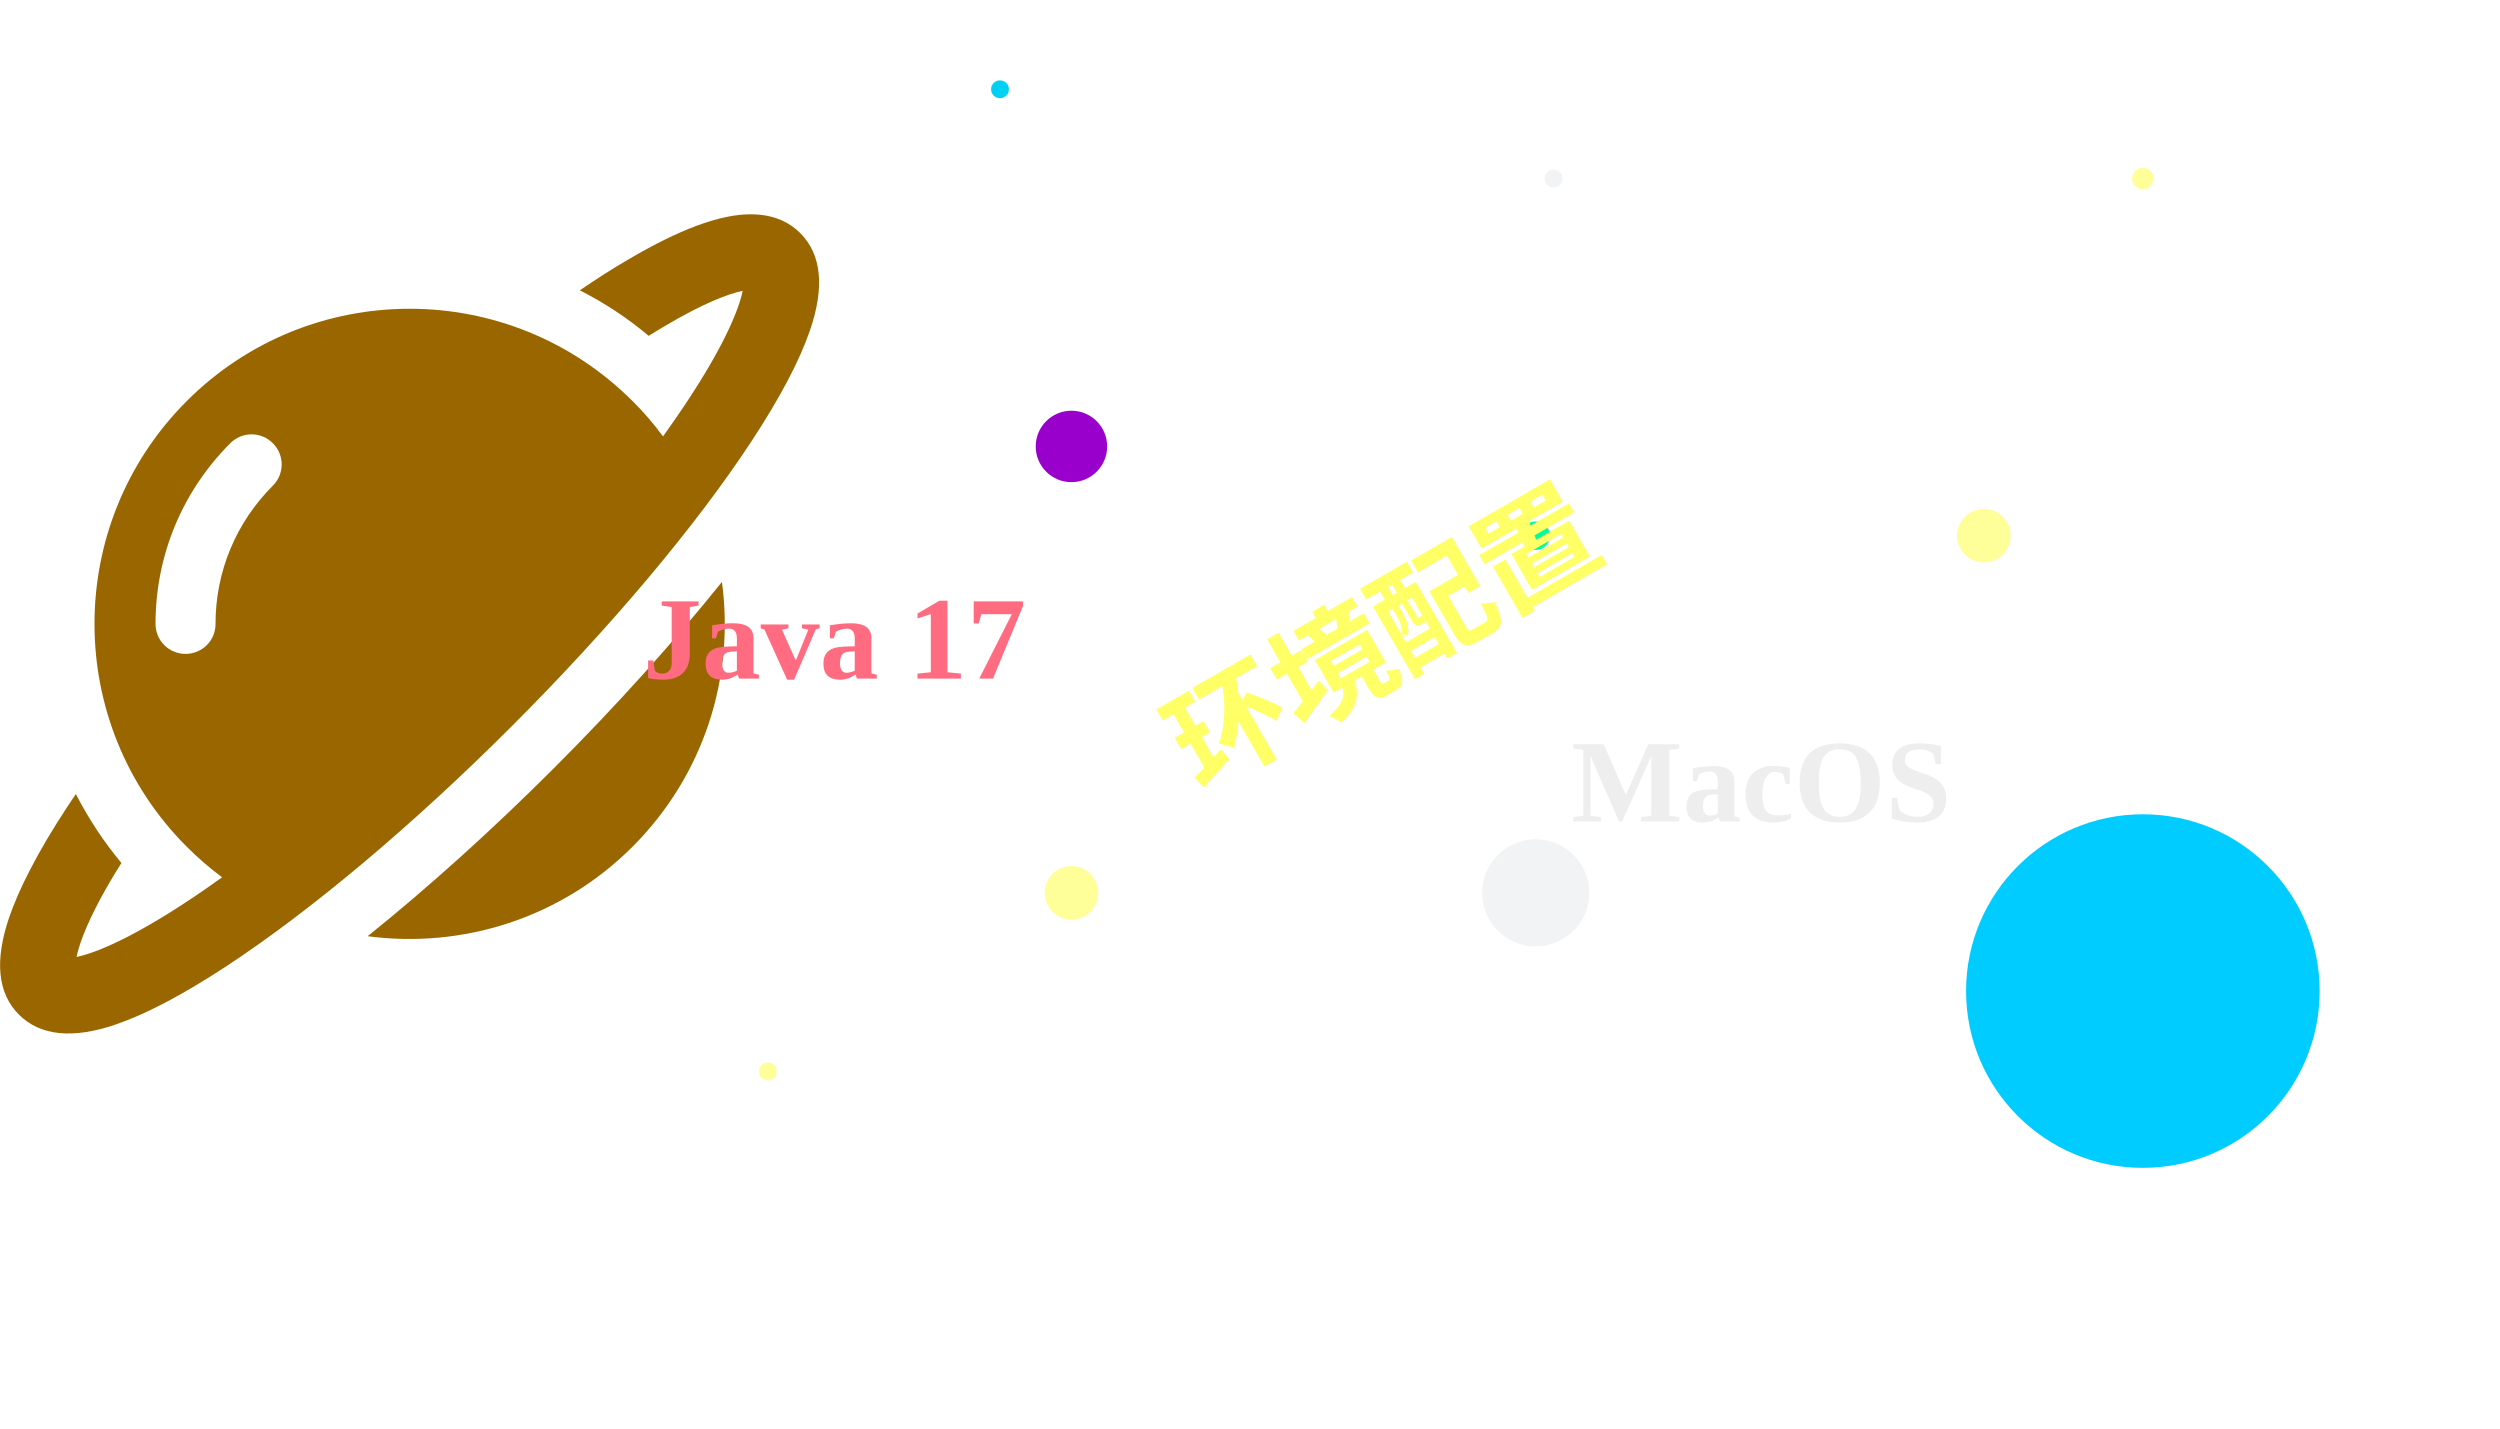
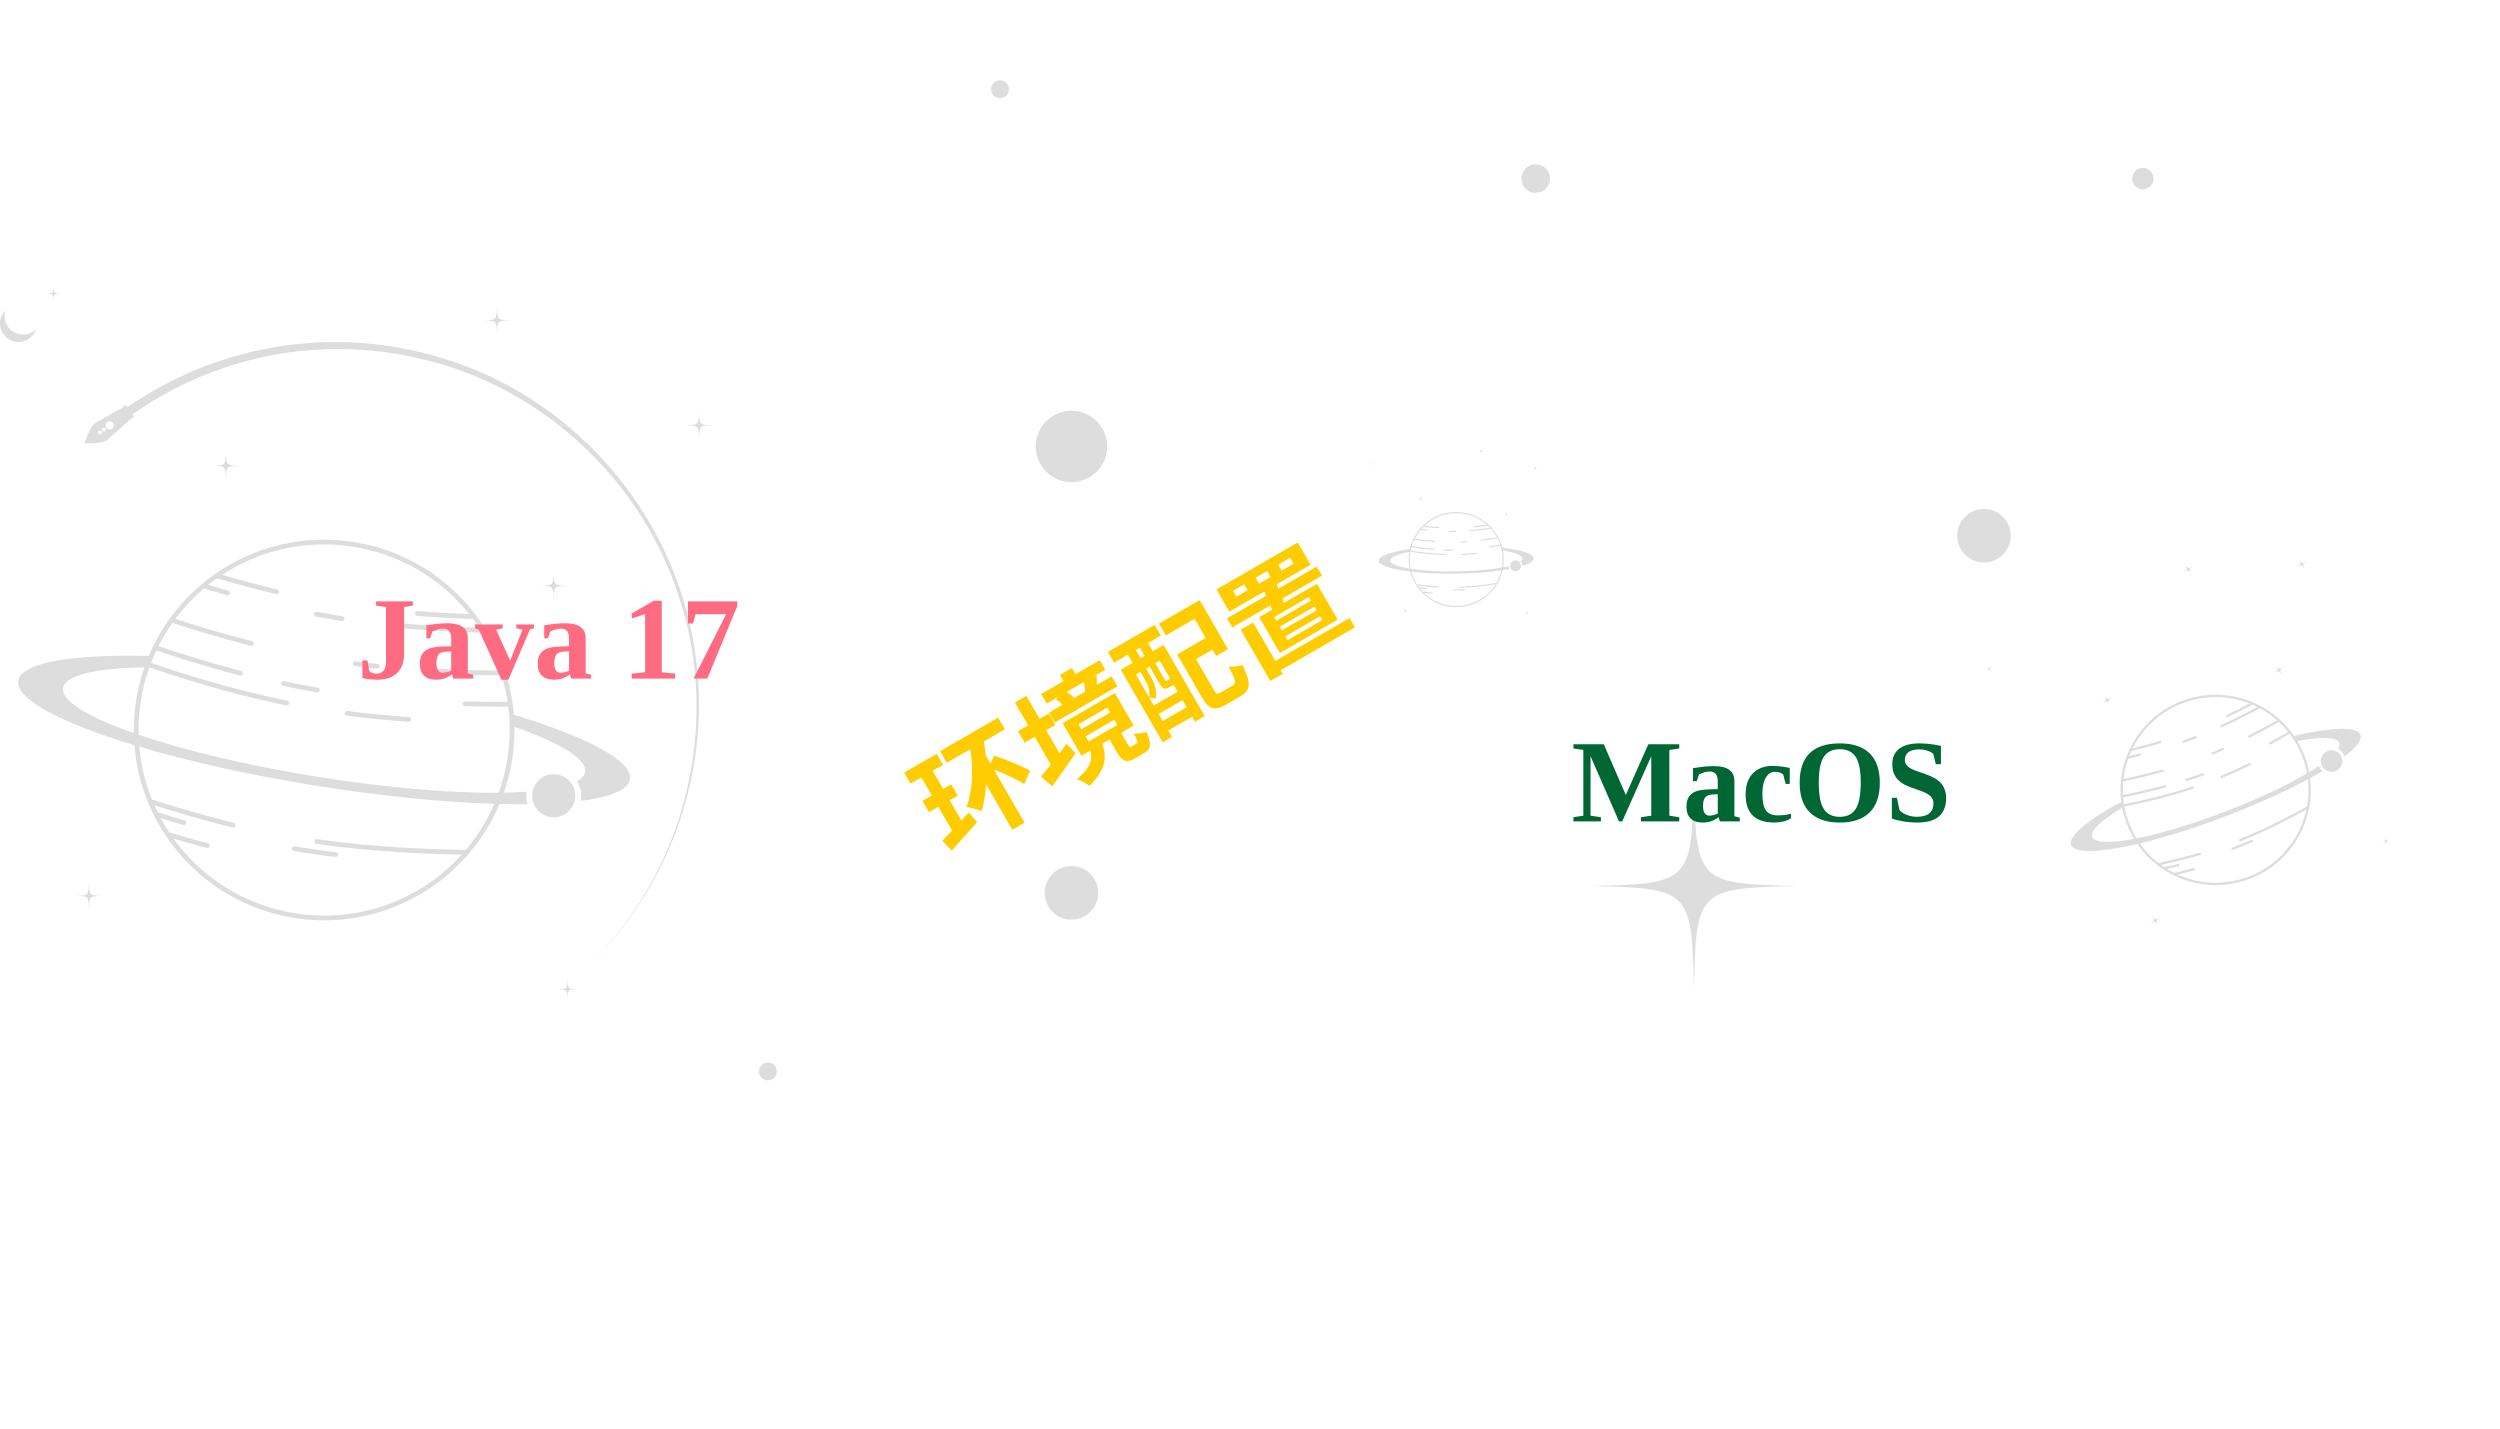
<svg xmlns="http://www.w3.org/2000/svg" version="1.1" baseProfile="full" width="100%" height="100%" viewBox="0 0 1400 800">
-   <g id="star" transform="translate(0, 120)">
-     <path id="XMLID_40_" fill="#996600" d="M448.189,10.579c-11.9-11.9-30.2-13.8-54.3-5.5c-10.6,3.6-22.6,9.2-36.1,16.8c-8.1,4.6-16.8,9.8-25.8,15.8 c-2.4,1.6-4.8,3.2-7.3,4.9c13.8,7,26.7,15.5,38.6,25.5c2.8-1.7,5.4-3.4,8-4.9c22.8-13.6,37.1-18.8,44.6-20.3 c-2,10.1-10.7,32.8-37.9,72c-2.2,3.1-4.4,6.3-6.7,9.5c-5.1-6.9-10.8-13.6-17.1-19.8c-68.9-68.9-180.7-68.9-249.6,0 s-68.9,180.7,0,249.6c6.3,6.3,12.9,12,19.8,17.1c-3.2,2.3-6.4,4.5-9.5,6.7c-39.2,27.1-61.9,35.9-72,37.9c1.2-6.1,4.9-17,13.8-33.4 c3.1-5.7,6.8-12.1,11.3-19.2c-9.9-11.9-18.4-24.8-25.5-38.6c-1.7,2.4-3.3,4.9-4.9,7.3c-8.3,12.6-15.2,24.3-20.7,35 c-5.1,9.8-9,18.8-11.8,26.9c-8.2,24.1-6.4,42.4,5.5,54.3s30.2,13.8,54.3,5.5c17-5.8,37.8-16.8,61.9-32.6 c47.6-31.3,104.4-79,159.8-134.4s103.2-112.2,134.4-159.8c15.8-24.1,26.8-44.9,32.6-61.9 C461.889,40.779,460.089,22.579,448.189,10.579z M103.889,246.179c-9.3,0-16.8-7.5-16.8-16.8c0-38.2,14.9-74.2,41.9-101.2 c6.6-6.6,17.2-6.6,23.8,0c6.6,6.6,6.6,17.2,0,23.8c-20.7,20.7-32.1,48.2-32.1,77.4 C120.789,238.679,113.189,246.179,103.889,246.179z">
-         </path>
-     <path id="XMLID_39_" fill="#996600" d="M310.189,310.179c-35,35-70.6,67-104.3,94.1c52.6,7,107.9-9.7,148.3-50.1c40.5-40.5,57.2-95.7,50.1-148.3 C377.189,239.579,345.189,275.179,310.189,310.179z">
-         </path>
+   <g id="页面-1" stroke="none" stroke-width="1" fill="none" fill-rule="evenodd">
+     <g id="sidebar_bg" fill="#DDDDDD" fill-rule="nonzero" transform="translate(0, 160)">
+       <path d="M83.468,206.909 C83.412,207.051 83.38,207.204 83.377,207.363 C83.344,207.363 83.31,207.36 83.277,207.36 C83.34,207.209 83.404,207.059 83.468,206.909 Z" id="路径" />
+       <path d="M287.764,240.275 C287.751,240.099 287.736,239.925 287.722,239.75 C286.73,228 283.8,216.557 279.011,205.74 C274.304,195.106 267.932,185.36 260.071,176.772 C252.135,168.103 242.903,160.86 232.634,155.247 C222.009,149.438 210.503,145.508 198.439,143.567 C186.373,141.625 174.217,141.745 162.305,143.926 C150.793,146.034 139.756,150.013 129.499,155.755 C119.34,161.442 110.231,168.695 102.426,177.315 C99.782,180.234 97.31,183.284 95.022,186.456 C91.488,191.348 88.383,196.527 85.733,201.956 C85.711,201.994 85.691,202.033 85.675,202.074 C84.914,203.635 84.19,205.218 83.506,206.82 C83.501,206.832 83.497,206.843 83.492,206.853 C83.484,206.872 83.476,206.891 83.468,206.909 C83.412,207.051 83.38,207.204 83.377,207.363 C83.344,207.363 83.31,207.36 83.277,207.36 C40.454,206.286 11.85,210.991 10.202,221.219 C8.556,231.454 34.276,244.911 75.329,257.34 C75.282,257.498 75.264,257.664 75.278,257.838 C76.193,268.669 78.754,279.24 82.901,289.301 C82.905,289.312 82.909,289.321 82.913,289.331 C83.261,290.173 83.62,291.012 83.989,291.847 C84.691,293.437 85.431,295.004 86.21,296.552 C90.632,305.366 96.241,313.509 102.928,320.814 C110.865,329.485 120.097,336.727 130.366,342.34 C140.991,348.148 152.495,352.078 164.561,354.02 C170.243,354.935 175.944,355.392 181.631,355.392 C188.021,355.392 194.392,354.815 200.693,353.66 C212.206,351.554 223.244,347.573 233.501,341.833 C243.659,336.146 252.768,328.893 260.573,320.273 C261.196,319.585 261.809,318.892 262.409,318.191 C262.425,318.173 262.442,318.155 262.457,318.136 C262.471,318.12 262.485,318.104 262.497,318.088 C262.502,318.081 262.507,318.076 262.513,318.068 C269.558,309.851 275.27,300.661 279.516,290.714 C279.584,290.554 279.619,290.389 279.622,290.226 C285.134,290.366 290.412,290.409 295.427,290.357 C294.942,288.864 294.68,287.272 294.68,285.621 C294.68,284.855 294.736,284.104 294.846,283.369 C290.905,283.64 286.664,283.817 282.151,283.898 C284.192,278.027 285.731,271.919 286.726,265.734 C287.722,259.551 288.179,253.268 288.085,247.049 C313.616,256.006 328.815,265.132 327.657,272.322 C327.338,274.303 325.795,276.033 323.16,277.511 C324.628,279.868 325.475,282.648 325.475,285.621 C325.475,286.619 325.379,287.596 325.195,288.543 C341.81,286.378 351.841,282.303 352.796,276.369 C354.442,266.141 328.761,252.697 287.764,240.275 Z M74.915,250.538 C49.383,241.583 34.183,232.455 35.34,225.266 C36.499,218.075 53.796,214.18 80.848,213.688 C78.808,219.56 77.269,225.669 76.274,231.854 C75.278,238.038 74.821,244.321 74.915,250.538 L74.915,250.538 Z M260.909,315.924 C243.791,315.731 210.702,314.69 177.519,309.947 C176.788,309.844 176.115,310.349 176.011,311.079 C175.906,311.808 176.412,312.482 177.141,312.586 C209.06,317.148 240.874,318.303 258.605,318.561 C235.522,344.118 200.58,357.117 164.985,351.387 C136.898,346.867 112.856,331.4 97.135,309.595 C103.333,311.443 109.556,313.202 115.685,314.838 C115.799,314.869 115.915,314.883 116.03,314.883 C116.618,314.883 117.158,314.49 117.316,313.894 C117.507,313.182 117.083,312.452 116.372,312.262 C109.219,310.352 101.932,308.274 94.711,306.084 L94.711,306.084 C93.019,303.519 91.437,300.875 89.974,298.16 C94.19,299.475 98.486,300.773 102.789,302.024 C102.915,302.06 103.04,302.078 103.163,302.078 C103.741,302.078 104.273,301.699 104.443,301.116 C104.648,300.41 104.243,299.67 103.535,299.465 C98.388,297.966 93.25,296.405 88.253,294.822 C87.624,293.548 87.022,292.259 86.446,290.957 C97.107,294.371 112.63,299.034 130.202,303.348 C130.309,303.375 130.415,303.387 130.521,303.387 C131.12,303.387 131.666,302.98 131.815,302.371 C131.99,301.656 131.552,300.935 130.838,300.759 C112.1,296.159 95.696,291.157 85.075,287.714 C81.343,278.441 78.908,268.506 77.981,258.136 C105.432,266.287 139.412,273.953 176.488,279.92 C213.564,285.89 248.233,289.273 276.855,290.149 C272.738,299.67 267.333,308.311 260.909,315.924 L260.909,315.924 Z M284.093,265.31 C283.097,271.502 281.543,277.614 279.474,283.477 C279.42,283.629 279.396,283.784 279.398,283.936 C252.44,284.193 216.444,281.221 177.295,274.92 C138.146,268.617 103.035,260.143 77.518,251.439 C77.567,251.295 77.593,251.14 77.59,250.979 C77.466,244.761 77.909,238.469 78.906,232.278 C79.903,226.087 81.457,219.974 83.525,214.109 C83.57,213.981 83.616,213.855 83.662,213.727 C94.079,217.369 125.036,227.719 160.287,235.055 C160.379,235.074 160.471,235.083 160.56,235.083 C161.179,235.083 161.734,234.651 161.864,234.022 C162.015,233.301 161.552,232.594 160.831,232.445 C125.791,225.153 95.01,214.868 84.593,211.227 L84.593,211.227 C85.014,210.133 85.455,209.045 85.913,207.972 C85.917,207.964 85.921,207.956 85.925,207.947 C85.929,207.937 85.933,207.929 85.937,207.92 C86.466,206.68 87.016,205.455 87.588,204.246 C96.471,207.297 113.446,212.846 134.292,218.283 C134.405,218.314 134.518,218.327 134.629,218.327 C135.221,218.327 135.762,217.93 135.918,217.33 C136.104,216.618 135.677,215.89 134.965,215.704 C114.443,210.351 97.693,204.891 88.768,201.832 C91.073,197.26 93.686,192.917 96.572,188.818 C106.722,192.169 122.323,197.022 140.508,201.656 C140.619,201.684 140.729,201.697 140.839,201.697 C141.433,201.697 141.976,201.296 142.129,200.692 C142.312,199.979 141.88,199.253 141.167,199.071 C123.53,194.578 108.332,189.878 98.213,186.552 C102.921,180.232 108.294,174.529 114.201,169.513 C118.517,170.835 122.863,172.117 127.13,173.329 C127.252,173.363 127.374,173.379 127.496,173.379 C128.076,173.379 128.61,172.997 128.777,172.41 C128.978,171.702 128.568,170.965 127.858,170.764 C124.167,169.715 120.414,168.614 116.674,167.479 C118.252,166.219 119.866,165.009 121.513,163.848 C132.721,167.161 143.835,170.133 154.555,172.689 C154.659,172.714 154.763,172.726 154.865,172.726 C155.468,172.726 156.015,172.314 156.161,171.701 C156.332,170.985 155.889,170.267 155.173,170.096 C145.169,167.71 134.816,164.958 124.363,161.906 C145.491,148.021 171.573,141.942 198.015,146.199 C224.302,150.43 247.048,164.25 262.743,183.883 C252.941,183.524 243.235,182.972 233.85,182.242 C233.115,182.185 232.474,182.734 232.417,183.467 C232.36,184.202 232.909,184.843 233.642,184.9 C243.771,185.688 254.272,186.269 264.862,186.626 C266.075,188.25 267.24,189.911 268.356,191.607 C252.725,191.175 237.437,190.267 222.877,188.909 C222.143,188.841 221.493,189.379 221.425,190.112 C221.357,190.846 221.896,191.495 222.629,191.563 C237.805,192.98 253.768,193.906 270.081,194.318 C274.156,200.944 277.503,208.061 280.022,215.56 C271.506,215.511 258.841,215.267 244.075,214.448 C243.338,214.404 242.711,214.971 242.671,215.705 C242.63,216.441 243.192,217.069 243.928,217.11 C259.259,217.961 272.335,218.193 280.877,218.23 C282.349,223.036 283.482,227.991 284.252,233.065 C279.499,233.095 271.115,233.078 260.43,232.765 C259.699,232.749 259.08,233.323 259.059,234.059 C259.037,234.795 259.616,235.408 260.352,235.431 C268.817,235.679 275.844,235.742 280.777,235.742 C282.251,235.742 283.537,235.736 284.619,235.728 C284.797,237.135 284.945,238.55 285.065,239.974 C285.249,242.155 285.365,244.388 285.41,246.608 C285.534,252.828 285.09,259.12 284.093,265.31 L284.093,265.31 Z" id="形状" />
+       <path d="M192.924,186.637 C192.823,187.296 192.255,187.768 191.608,187.768 C191.54,187.768 191.472,187.762 191.403,187.752 C190.556,187.621 189.71,187.488 188.865,187.352 L188.257,187.254 C184.564,186.654 180.738,185.981 176.885,185.249 C176.163,185.112 175.687,184.413 175.824,183.691 C175.962,182.967 176.658,182.492 177.383,182.63 C181.213,183.356 185.015,184.027 188.685,184.623 L189.286,184.719 C190.127,184.855 190.968,184.987 191.809,185.116 C192.537,185.229 193.036,185.909 192.924,186.637 L192.924,186.637 Z" id="路径" />
+       <path d="M179.048,226.673 C178.936,227.322 178.372,227.779 177.736,227.779 C177.66,227.779 177.584,227.774 177.507,227.76 C171.393,226.705 164.993,225.459 158.487,224.058 C157.768,223.904 157.31,223.194 157.465,222.475 C157.62,221.755 158.329,221.298 159.049,221.452 C165.52,222.845 171.882,224.084 177.961,225.133 C178.687,225.258 179.173,225.947 179.048,226.673 L179.048,226.673 Z" id="路径" />
+       <path d="M230.239,242.974 C230.189,243.676 229.604,244.212 228.911,244.212 C228.879,244.212 228.847,244.212 228.815,244.209 C216.737,243.355 205.103,242.204 194.236,240.79 C193.505,240.695 192.991,240.026 193.085,239.297 C193.181,238.566 193.849,238.05 194.58,238.146 C205.395,239.554 216.977,240.699 229.003,241.55 C229.737,241.602 230.291,242.239 230.239,242.974 L230.239,242.974 Z" id="路径" />
+       <path d="M189.335,318.735 C189.255,319.412 188.679,319.91 188.013,319.91 C187.961,319.91 187.908,319.906 187.854,319.901 C181.223,319.111 174.757,318.212 168.632,317.231 L168.026,317.132 C166.894,316.948 165.742,316.756 164.6,316.562 C163.875,316.438 163.387,315.748 163.511,315.023 C163.635,314.297 164.322,313.809 165.049,313.934 C166.183,314.127 167.329,314.318 168.452,314.501 L169.054,314.598 C175.143,315.574 181.575,316.467 188.17,317.254 C188.901,317.34 189.422,318.004 189.335,318.735 L189.335,318.735 Z" id="路径" />
+       <path d="M212.644,213.307 C212.571,213.991 211.994,214.499 211.321,214.499 C211.273,214.499 211.226,214.496 211.178,214.492 C206.948,214.041 202.752,213.546 198.706,213.019 C197.976,212.924 197.46,212.256 197.556,211.526 C197.651,210.795 198.32,210.279 199.05,210.375 C203.075,210.899 207.251,211.393 211.461,211.841 C212.192,211.918 212.723,212.575 212.644,213.307 L212.644,213.307 Z" id="路径" />
+       <path d="M323.808,393.965 C317.993,394.086 317.895,394.184 317.773,400 C317.652,394.185 317.555,394.086 311.739,393.965 C317.554,393.844 317.652,393.746 317.773,387.93 C317.831,390.656 317.881,392.125 318.52,392.931 C318.523,392.933 318.524,392.936 318.527,392.939 C319.252,393.842 320.728,393.9 323.808,393.964 L323.808,393.965 Z" id="路径" />
+       <path d="M134.26,100.821 C126.76,100.976 126.633,101.103 126.477,108.603 C126.321,101.103 126.195,100.976 118.695,100.821 C126.195,100.665 126.321,100.538 126.477,93.038 C126.633,100.538 126.76,100.665 134.26,100.821 Z" id="路径" />
+       <path d="M399.279,78.158 C391.779,78.314 391.652,78.441 391.496,85.941 C391.34,78.441 391.214,78.314 383.714,78.158 C391.214,78.002 391.34,77.875 391.496,70.375 C391.652,77.875 391.779,78.002 399.279,78.158 Z" id="路径" />
+       <path d="M286.099,19.369 C278.599,19.524 278.473,19.651 278.317,27.151 C278.161,19.651 278.034,19.524 270.534,19.369 C278.034,19.213 278.161,19.086 278.317,11.586 C278.473,19.086 278.599,19.213 286.099,19.369 Z" id="路径" />
+       <path d="M317.827,168.008 C310.327,168.164 310.2,168.291 310.044,175.791 C309.888,168.291 309.762,168.164 302.262,168.008 C309.762,167.852 309.888,167.726 310.044,160.226 C310.2,167.726 310.327,167.852 317.827,168.008 Z" id="路径" />
+       <path d="M34.399,4.438 C30.123,4.527 30.051,4.599 29.961,8.876 C29.872,4.599 29.8,4.527 25.523,4.438 C29.8,4.349 29.872,4.277 29.961,0 C30.051,4.277 30.123,4.349 34.399,4.438 Z" id="路径" />
+       <path d="M57.607,341.71 C50.107,341.866 49.98,341.993 49.824,349.493 C49.668,341.993 49.542,341.866 42.042,341.71 C49.542,341.555 49.668,341.428 49.824,333.928 C49.98,341.428 50.107,341.555 57.607,341.71 Z" id="路径" />
+       <path d="M390.023,211.086 C381.246,132.465 324.176,63.653 248.378,40.798 C246.29,40.118 243.597,39.386 241.483,38.772 C239.805,38.35 237.359,37.692 235.683,37.279 C234.946,37.111 230.66,36.139 229.84,35.955 C229.435,35.886 224.849,34.952 224.55,34.91 C224.158,34.831 223.184,34.668 222.779,34.603 C221.417,34.383 219.397,34.014 218.049,33.821 C215.857,33.523 213.11,33.101 210.919,32.882 C161.894,27.118 111.835,39.926 71.326,68.034 L70.382,66.716 L69.124,67.616 L69.284,67.841 L54.014,76.504 C53.646,76.665 53.289,76.866 52.948,77.109 C50.323,78.987 47.289,88.341 47.289,88.341 C47.289,88.341 57.122,88.492 59.747,86.614 C60.088,86.371 60.393,86.097 60.664,85.801 L73.795,74.148 L73.956,74.373 L75.216,73.472 L74.188,72.036 C89.712,61.122 106.778,52.389 124.736,46.229 C126.392,45.645 128.661,44.953 130.318,44.4 C133.297,43.471 137.479,42.327 140.497,41.538 C162.136,36.06 184.757,34.266 206.993,36.237 C208.788,36.432 211.061,36.632 212.846,36.851 C214.541,37.099 216.996,37.348 218.678,37.635 C219.975,37.843 222.029,38.17 223.328,38.377 C226.195,38.876 230.866,39.814 233.714,40.466 C235.022,40.741 236.977,41.241 238.293,41.571 C304.704,57.803 359.442,109.314 380.249,174.389 C404.061,245.976 383.579,328.305 329.425,380.647 C329.43,380.654 329.435,380.662 329.442,380.669 C374.597,337.645 397.638,273.004 390.023,211.086 Z M56.58,83.046 C56.087,83.4 55.401,83.285 55.047,82.792 C54.694,82.297 54.809,81.612 55.302,81.259 C55.797,80.905 56.482,81.019 56.835,81.513 C57.188,82.007 57.075,82.693 56.58,83.046 Z M58.856,81.419 C58.361,81.772 57.675,81.657 57.323,81.164 C56.97,80.671 57.083,79.984 57.578,79.631 C58.071,79.278 58.756,79.392 59.109,79.886 C59.463,80.379 59.349,81.065 58.856,81.419 L58.856,81.419 Z M62.802,80.07 C61.77,80.807 60.336,80.569 59.597,79.538 C58.859,78.505 59.097,77.07 60.129,76.332 C61.161,75.594 62.595,75.832 63.334,76.863 C64.072,77.895 63.834,79.331 62.802,80.07 Z" id="形状" />
+       <path d="M20.263,24.298 C18.919,28.474 15.003,31.494 10.381,31.494 C4.647,31.494 0,26.847 0,21.114 C0,18.245 1.164,15.648 3.045,13.768 C2.722,14.772 2.548,15.842 2.548,16.953 C2.548,22.687 7.195,27.334 12.927,27.334 C15.792,27.334 18.383,26.174 20.263,24.298 Z" id="路径" />
+       <path d="M322.142,285.621 C322.142,286.779 321.978,287.902 321.67,288.963 C320.218,293.994 315.571,297.685 310.078,297.685 C305.085,297.685 300.791,294.636 298.96,290.304 C298.35,288.864 298.013,287.28 298.013,285.621 C298.013,284.758 298.104,283.916 298.278,283.104 C299.438,277.655 304.288,273.556 310.078,273.556 C314.255,273.556 317.944,275.692 320.109,278.927 C321.393,280.843 322.142,283.146 322.142,285.621 Z" id="路径" />
+     </g>
  </g>
-   <circle cx="1200" cy="555" r="99" fill="#00CCFF">
+   <g id="页面-2" transform="translate(760, 260) rotate(-10)" stroke="none" stroke-width="1" fill="none" fill-rule="evenodd">
+     <g id="sidebar_bg" fill="#DDDDDD" fill-rule="nonzero">
+       <path d="M20.919,51.727 C20.89,51.763 20.873,51.801 20.872,51.841 C20.854,51.841 20.837,51.84 20.819,51.84 C20.852,51.802 20.886,51.765 20.919,51.727 Z" id="路径" />
+       <path d="M71.941,60.069 C71.938,60.025 71.934,59.981 71.93,59.938 C71.682,57 70.95,54.139 69.753,51.435 C68.576,48.777 66.983,46.34 65.018,44.193 C63.034,42.026 60.726,40.215 58.159,38.812 C55.502,37.36 52.626,36.377 49.61,35.892 C46.593,35.406 43.554,35.436 40.576,35.982 C37.698,36.508 34.939,37.503 32.375,38.939 C29.835,40.36 27.558,42.174 25.606,44.329 C24.946,45.059 24.328,45.821 23.755,46.614 C22.872,47.837 22.096,49.132 21.433,50.489 C21.428,50.499 21.423,50.508 21.419,50.519 C21.229,50.909 21.048,51.304 20.877,51.705 C20.875,51.708 20.874,51.711 20.873,51.713 C20.871,51.718 20.869,51.723 20.867,51.727 C20.853,51.763 20.845,51.801 20.844,51.841 C20.836,51.841 20.828,51.84 20.819,51.84 C10.114,51.571 2.962,52.748 2.551,55.305 C2.139,57.864 8.569,61.228 18.832,64.335 C18.821,64.374 18.816,64.416 18.82,64.459 C19.048,67.167 19.688,69.81 20.725,72.325 C20.726,72.328 20.727,72.33 20.728,72.333 C20.815,72.543 20.905,72.753 20.997,72.962 C21.173,73.359 21.358,73.751 21.552,74.138 C22.658,76.342 24.06,78.377 25.732,80.204 C27.716,82.371 30.024,84.182 32.591,85.585 C35.248,87.037 38.124,88.019 41.14,88.505 C42.561,88.734 43.986,88.848 45.408,88.848 C47.005,88.848 48.598,88.704 50.173,88.415 C53.051,87.889 55.811,86.893 58.375,85.458 C60.915,84.037 63.192,82.223 65.143,80.068 C65.299,79.896 65.452,79.723 65.602,79.548 C65.606,79.543 65.611,79.539 65.614,79.534 C65.618,79.53 65.621,79.526 65.624,79.522 C65.626,79.52 65.627,79.519 65.628,79.517 C67.39,77.463 68.818,75.165 69.879,72.679 C69.896,72.639 69.905,72.597 69.905,72.557 C71.284,72.592 72.603,72.602 73.857,72.589 C73.735,72.216 73.67,71.818 73.67,71.405 C73.67,71.214 73.684,71.026 73.711,70.842 C72.726,70.91 71.666,70.954 70.538,70.975 C71.048,69.507 71.433,67.98 71.681,66.433 C71.93,64.888 72.045,63.317 72.021,61.762 C78.404,64.001 82.204,66.283 81.914,68.08 C81.835,68.576 81.449,69.008 80.79,69.378 C81.157,69.967 81.369,70.662 81.369,71.405 C81.369,71.655 81.345,71.899 81.299,72.136 C85.453,71.594 87.96,70.576 88.199,69.092 C88.61,66.535 82.19,63.174 71.941,60.069 Z M18.729,62.634 C12.346,60.396 8.546,58.114 8.835,56.317 C9.125,54.519 13.449,53.545 20.212,53.422 C19.702,54.89 19.317,56.417 19.069,57.964 C18.82,59.51 18.705,61.08 18.729,62.634 L18.729,62.634 Z M65.227,78.981 C60.948,78.933 52.676,78.673 44.38,77.487 C44.197,77.461 44.029,77.587 44.003,77.77 C43.976,77.952 44.103,78.121 44.285,78.147 C52.265,79.287 60.218,79.576 64.651,79.64 C58.88,86.03 50.145,89.279 41.246,87.847 C34.225,86.717 28.214,82.85 24.284,77.399 C25.833,77.861 27.389,78.301 28.921,78.709 C28.95,78.717 28.979,78.721 29.007,78.721 C29.154,78.721 29.289,78.623 29.329,78.474 C29.377,78.296 29.271,78.113 29.093,78.066 C27.305,77.588 25.483,77.068 23.678,76.521 L23.678,76.521 C23.255,75.88 22.859,75.219 22.494,74.54 C23.547,74.869 24.622,75.193 25.697,75.506 C25.729,75.515 25.76,75.519 25.791,75.519 C25.935,75.519 26.068,75.425 26.111,75.279 C26.162,75.102 26.061,74.918 25.884,74.866 C24.597,74.492 23.312,74.101 22.063,73.705 C21.906,73.387 21.755,73.065 21.611,72.739 C24.277,73.593 28.158,74.759 32.55,75.837 C32.577,75.844 32.604,75.847 32.63,75.847 C32.78,75.847 32.916,75.745 32.954,75.593 C32.997,75.414 32.888,75.234 32.709,75.19 C28.025,74.04 23.924,72.789 21.269,71.928 C20.336,69.61 19.727,67.127 19.495,64.534 C26.358,66.572 34.853,68.488 44.122,69.98 C53.391,71.472 62.058,72.318 69.214,72.537 C68.184,74.918 66.833,77.078 65.227,78.981 L65.227,78.981 Z M71.023,66.327 C70.774,67.875 70.386,69.404 69.868,70.869 C69.855,70.907 69.849,70.946 69.849,70.984 C63.11,71.048 54.111,70.305 44.324,68.73 C34.536,67.154 25.759,65.036 19.38,62.86 C19.392,62.824 19.398,62.785 19.398,62.745 C19.367,61.19 19.477,59.617 19.726,58.07 C19.976,56.522 20.364,54.993 20.881,53.527 C20.893,53.495 20.904,53.464 20.916,53.432 C23.52,54.342 31.259,56.93 40.072,58.764 C40.095,58.768 40.118,58.771 40.14,58.771 C40.295,58.771 40.433,58.663 40.466,58.505 C40.504,58.325 40.388,58.149 40.208,58.111 C31.448,56.288 23.752,53.717 21.148,52.807 L21.148,52.807 C21.254,52.533 21.364,52.261 21.478,51.993 C21.479,51.991 21.48,51.989 21.481,51.987 C21.482,51.984 21.483,51.982 21.484,51.98 C21.616,51.67 21.754,51.364 21.897,51.061 C24.118,51.824 28.362,53.211 33.573,54.571 C33.601,54.579 33.63,54.582 33.657,54.582 C33.805,54.582 33.941,54.483 33.98,54.333 C34.026,54.155 33.919,53.973 33.741,53.926 C28.611,52.588 24.423,51.223 22.192,50.458 C22.768,49.315 23.421,48.229 24.143,47.205 C26.681,48.042 30.581,49.255 35.127,50.414 C35.155,50.421 35.182,50.424 35.21,50.424 C35.358,50.424 35.494,50.324 35.532,50.173 C35.578,49.995 35.47,49.813 35.292,49.768 C30.882,48.645 27.083,47.469 24.553,46.638 C25.73,45.058 27.073,43.632 28.55,42.378 C29.629,42.709 30.716,43.029 31.783,43.332 C31.813,43.341 31.844,43.345 31.874,43.345 C32.019,43.345 32.153,43.249 32.194,43.103 C32.245,42.926 32.142,42.741 31.965,42.691 C31.042,42.429 30.104,42.153 29.168,41.87 C29.563,41.555 29.967,41.252 30.378,40.962 C33.18,41.79 35.959,42.533 38.639,43.172 C38.665,43.179 38.691,43.182 38.716,43.182 C38.867,43.182 39.004,43.079 39.04,42.925 C39.083,42.746 38.972,42.567 38.793,42.524 C36.292,41.927 33.704,41.24 31.091,40.476 C36.373,37.005 42.893,35.486 49.504,36.55 C56.076,37.608 61.762,41.063 65.686,45.971 C63.235,45.881 60.809,45.743 58.462,45.56 C58.279,45.546 58.119,45.683 58.104,45.867 C58.09,46.05 58.227,46.211 58.41,46.225 C60.943,46.422 63.568,46.567 66.215,46.657 C66.519,47.063 66.81,47.478 67.089,47.902 C63.181,47.794 59.359,47.567 55.719,47.227 C55.536,47.21 55.373,47.345 55.356,47.528 C55.339,47.711 55.474,47.874 55.657,47.891 C59.451,48.245 63.442,48.477 67.52,48.58 C68.539,50.236 69.376,52.015 70.005,53.89 C67.876,53.878 64.71,53.817 61.019,53.612 C60.834,53.601 60.678,53.743 60.668,53.926 C60.657,54.11 60.798,54.267 60.982,54.278 C64.815,54.49 68.084,54.548 70.219,54.558 C70.587,55.759 70.871,56.998 71.063,58.266 C69.875,58.274 67.779,58.27 65.108,58.191 C64.925,58.187 64.77,58.331 64.765,58.515 C64.759,58.699 64.904,58.852 65.088,58.858 C67.204,58.92 68.961,58.935 70.194,58.935 C70.563,58.935 70.884,58.934 71.155,58.932 C71.199,59.284 71.236,59.638 71.266,59.994 C71.312,60.539 71.341,61.097 71.352,61.652 C71.383,63.207 71.273,64.78 71.023,66.327 L71.023,66.327 Z" id="形状" />
+       <path d="M48.231,46.659 C48.206,46.824 48.064,46.942 47.902,46.942 C47.885,46.942 47.868,46.941 47.851,46.938 C47.639,46.905 47.427,46.872 47.216,46.838 L47.064,46.814 C46.141,46.664 45.185,46.495 44.221,46.312 C44.041,46.278 43.922,46.103 43.956,45.923 C43.99,45.742 44.164,45.623 44.346,45.657 C45.303,45.839 46.254,46.007 47.171,46.156 L47.321,46.18 C47.532,46.214 47.742,46.247 47.952,46.279 C48.134,46.307 48.259,46.477 48.231,46.659 L48.231,46.659 Z" id="路径" />
+       <path d="M44.762,56.668 C44.734,56.83 44.593,56.945 44.434,56.945 C44.415,56.945 44.396,56.943 44.377,56.94 C42.848,56.676 41.248,56.365 39.622,56.015 C39.442,55.976 39.328,55.799 39.366,55.619 C39.405,55.439 39.582,55.324 39.762,55.363 C41.38,55.711 42.971,56.021 44.49,56.283 C44.672,56.315 44.793,56.487 44.762,56.668 L44.762,56.668 Z" id="路径" />
+       <path d="M57.56,60.743 C57.547,60.919 57.401,61.053 57.228,61.053 C57.22,61.053 57.212,61.053 57.204,61.052 C54.184,60.839 51.276,60.551 48.559,60.197 C48.376,60.174 48.248,60.007 48.271,59.824 C48.295,59.642 48.462,59.513 48.645,59.537 C51.349,59.889 54.244,60.175 57.251,60.387 C57.434,60.4 57.573,60.56 57.56,60.743 L57.56,60.743 Z" id="路径" />
+       <path d="M47.334,79.684 C47.314,79.853 47.17,79.978 47.003,79.978 C46.99,79.978 46.977,79.977 46.964,79.975 C45.306,79.778 43.689,79.553 42.158,79.308 L42.006,79.283 C41.723,79.237 41.436,79.189 41.15,79.14 C40.969,79.109 40.847,78.937 40.878,78.756 C40.909,78.574 41.081,78.452 41.262,78.484 C41.546,78.532 41.832,78.58 42.113,78.625 L42.263,78.65 C43.786,78.893 45.394,79.117 47.043,79.313 C47.225,79.335 47.355,79.501 47.334,79.684 L47.334,79.684 Z" id="路径" />
+       <path d="M53.161,53.327 C53.143,53.498 52.998,53.625 52.83,53.625 C52.818,53.625 52.806,53.624 52.794,53.623 C51.737,53.51 50.688,53.386 49.676,53.255 C49.494,53.231 49.365,53.064 49.389,52.881 C49.413,52.699 49.58,52.57 49.762,52.594 C50.769,52.725 51.813,52.848 52.865,52.96 C53.048,52.979 53.181,53.144 53.161,53.327 L53.161,53.327 Z" id="路径" />
+       <path d="M80.952,98.491 C79.498,98.522 79.474,98.546 79.443,100 C79.413,98.546 79.389,98.522 77.935,98.491 C79.388,98.461 79.413,98.437 79.443,96.983 C79.458,97.664 79.47,98.031 79.63,98.233 C79.631,98.233 79.631,98.234 79.632,98.235 C79.813,98.461 80.182,98.475 80.952,98.491 L80.952,98.491 Z" id="路径" />
+       <path d="M33.565,25.205 C31.69,25.244 31.658,25.276 31.619,27.151 C31.58,25.276 31.549,25.244 29.674,25.205 C31.549,25.166 31.58,25.134 31.619,23.259 C31.658,25.134 31.69,25.166 33.565,25.205 Z" id="路径" />
+       <path d="M99.82,19.539 C97.945,19.578 97.913,19.61 97.874,21.485 C97.835,19.61 97.803,19.578 95.928,19.539 C97.803,19.5 97.835,19.469 97.874,17.594 C97.913,19.469 97.945,19.5 99.82,19.539 Z" id="路径" />
+       <path d="M71.525,4.842 C69.65,4.881 69.618,4.913 69.579,6.788 C69.54,4.913 69.508,4.881 67.633,4.842 C69.508,4.803 69.54,4.771 69.579,2.896 C69.618,4.771 69.65,4.803 71.525,4.842 Z" id="路径" />
+       <path d="M79.457,42.002 C77.582,42.041 77.55,42.073 77.511,43.948 C77.472,42.073 77.44,42.041 75.565,42.002 C77.44,41.963 77.472,41.931 77.511,40.056 C77.55,41.931 77.582,41.963 79.457,42.002 Z" id="路径" />
+       <path d="M8.6,1.109 C7.531,1.132 7.513,1.15 7.49,2.219 C7.468,1.15 7.45,1.132 6.381,1.109 C7.45,1.087 7.468,1.069 7.49,0 C7.513,1.069 7.531,1.087 8.6,1.109 Z" id="路径" />
+       <path d="M14.402,85.428 C12.527,85.467 12.495,85.498 12.456,87.373 C12.417,85.498 12.385,85.467 10.51,85.428 C12.385,85.389 12.417,85.357 12.456,83.482 C12.495,85.357 12.527,85.389 14.402,85.428 Z" id="路径" />
+       <path d="M80.536,71.405 C80.536,71.695 80.495,71.975 80.418,72.241 C80.055,73.498 78.893,74.421 77.519,74.421 C76.271,74.421 75.198,73.659 74.74,72.576 C74.588,72.216 74.503,71.82 74.503,71.405 C74.503,71.19 74.526,70.979 74.57,70.776 C74.86,69.414 76.072,68.389 77.519,68.389 C78.564,68.389 79.486,68.923 80.027,69.732 C80.348,70.211 80.536,70.787 80.536,71.405 Z" id="路径" />
+     </g>
+   </g>
+   <g id="页面-3" transform="translate(1100, 380) rotate(-30)" stroke="none" stroke-width="1" fill="none" fill-rule="evenodd">
+     <g id="sidebar_bg" fill="#DDDDDD" fill-rule="nonzero">
+       <path d="M41.739,103.455 C41.709,103.525 41.692,103.602 41.691,103.681 C41.673,103.681 41.656,103.68 41.639,103.68 C41.671,103.605 41.705,103.529 41.739,103.455 Z" id="路径" />
+       <path d="M143.882,120.138 C143.875,120.05 143.868,119.962 143.861,119.875 C143.365,114 141.9,108.279 139.506,102.87 C137.152,97.553 133.966,92.68 130.035,88.386 C126.067,84.052 121.451,80.43 116.317,77.623 C111.005,74.719 105.252,72.754 99.219,71.784 C93.187,70.813 87.108,70.873 81.153,71.963 C75.396,73.017 69.878,75.006 64.75,77.877 C59.67,80.721 55.115,84.347 51.213,88.657 C49.891,90.117 48.655,91.642 47.511,93.228 C45.744,95.674 44.191,98.264 42.866,100.978 C42.856,100.997 42.846,101.016 42.838,101.037 C42.457,101.818 42.095,102.609 41.753,103.41 C41.75,103.416 41.748,103.421 41.746,103.427 C41.742,103.436 41.738,103.445 41.734,103.455 C41.706,103.525 41.69,103.602 41.688,103.681 C41.672,103.681 41.655,103.68 41.639,103.68 C20.227,103.143 5.925,105.496 5.101,110.609 C4.278,115.727 17.138,122.455 37.665,128.67 C37.641,128.749 37.632,128.832 37.639,128.919 C38.096,134.334 39.377,139.62 41.451,144.651 C41.453,144.656 41.455,144.661 41.457,144.665 C41.631,145.087 41.81,145.506 41.994,145.924 C42.346,146.718 42.716,147.502 43.105,148.276 C45.316,152.683 48.121,156.754 51.464,160.407 C55.433,164.742 60.049,168.364 65.183,171.17 C70.495,174.074 76.248,176.039 82.281,177.01 C85.121,177.467 87.972,177.696 90.816,177.696 C94.01,177.696 97.196,177.407 100.347,176.83 C106.103,175.777 111.622,173.787 116.75,170.917 C121.829,168.073 126.384,164.446 130.287,160.137 C130.598,159.793 130.904,159.446 131.204,159.095 C131.212,159.087 131.221,159.077 131.228,159.068 C131.236,159.06 131.242,159.052 131.248,159.044 C131.251,159.041 131.254,159.038 131.256,159.034 C134.779,154.925 137.635,150.33 139.758,145.357 C139.792,145.277 139.81,145.195 139.811,145.113 C142.567,145.183 145.206,145.205 147.713,145.179 C147.471,144.432 147.34,143.636 147.34,142.81 C147.34,142.428 147.368,142.052 147.423,141.684 C145.452,141.82 143.332,141.908 141.075,141.949 C142.096,139.014 142.866,135.96 143.363,132.867 C143.861,129.775 144.089,126.634 144.043,123.524 C156.808,128.003 164.408,132.566 163.829,136.161 C163.669,137.151 162.897,138.016 161.58,138.756 C162.314,139.934 162.737,141.324 162.737,142.81 C162.737,143.31 162.689,143.798 162.597,144.271 C170.905,143.189 175.92,141.151 176.398,138.184 C177.221,133.071 164.38,126.349 143.882,120.138 Z M37.457,125.269 C24.692,120.792 17.092,116.228 17.67,112.633 C18.249,109.038 26.898,107.09 40.424,106.844 C39.404,109.78 38.634,112.834 38.137,115.927 C37.639,119.019 37.411,122.161 37.457,125.269 L37.457,125.269 Z M130.455,157.962 C121.895,157.866 105.351,157.345 88.759,154.973 C88.394,154.922 88.057,155.175 88.005,155.539 C87.953,155.904 88.206,156.241 88.571,156.293 C104.53,158.574 120.437,159.151 129.303,159.281 C117.761,172.059 100.29,178.559 82.492,175.694 C68.449,173.433 56.428,165.7 48.567,154.797 C51.667,155.721 54.778,156.601 57.842,157.419 C57.9,157.434 57.958,157.442 58.015,157.442 C58.309,157.442 58.579,157.245 58.658,156.947 C58.753,156.591 58.541,156.226 58.186,156.131 C54.61,155.176 50.966,154.137 47.355,153.042 L47.355,153.042 C46.51,151.759 45.718,150.438 44.987,149.08 C47.095,149.738 49.243,150.386 51.395,151.012 C51.457,151.03 51.52,151.039 51.581,151.039 C51.871,151.039 52.137,150.85 52.221,150.558 C52.324,150.205 52.121,149.835 51.767,149.732 C49.194,148.983 46.625,148.203 44.127,147.411 C43.812,146.774 43.511,146.13 43.223,145.478 C48.553,147.186 56.315,149.517 65.101,151.674 C65.154,151.687 65.208,151.693 65.26,151.693 C65.56,151.693 65.833,151.49 65.907,151.185 C65.995,150.828 65.776,150.468 65.419,150.38 C56.05,148.079 47.848,145.578 42.538,143.857 C40.671,139.22 39.454,134.253 38.99,129.068 C52.716,133.143 69.706,136.977 88.244,139.96 C106.782,142.945 124.116,144.637 138.428,145.075 C136.369,149.835 133.667,154.156 130.455,157.962 L130.455,157.962 Z M142.046,132.655 C141.549,135.751 140.771,138.807 139.737,141.738 C139.71,141.814 139.698,141.892 139.699,141.968 C126.22,142.096 108.222,140.611 88.647,137.46 C69.073,134.308 51.517,130.071 38.759,125.719 C38.784,125.647 38.796,125.57 38.795,125.489 C38.733,122.381 38.954,119.235 39.453,116.139 C39.951,113.044 40.729,109.987 41.762,107.055 C41.785,106.991 41.808,106.927 41.831,106.863 C47.04,108.684 62.518,113.86 80.144,117.528 C80.19,117.537 80.236,117.542 80.28,117.542 C80.589,117.542 80.867,117.326 80.932,117.011 C81.007,116.65 80.776,116.297 80.416,116.222 C62.895,112.576 47.505,107.434 42.296,105.614 L42.296,105.614 C42.507,105.066 42.728,104.523 42.956,103.986 C42.958,103.982 42.96,103.978 42.962,103.973 C42.964,103.969 42.966,103.965 42.968,103.96 C43.233,103.34 43.508,102.728 43.794,102.123 C48.235,103.649 56.723,106.423 67.146,109.142 C67.203,109.157 67.259,109.164 67.315,109.164 C67.61,109.164 67.881,108.965 67.959,108.665 C68.052,108.309 67.838,107.945 67.483,107.852 C57.222,105.176 48.847,102.446 44.384,100.916 C45.536,98.63 46.843,96.459 48.286,94.409 C53.361,96.085 61.162,98.511 70.254,100.828 C70.309,100.842 70.365,100.849 70.419,100.849 C70.717,100.849 70.988,100.648 71.065,100.346 C71.156,99.989 70.94,99.627 70.583,99.535 C61.765,97.289 54.166,94.939 49.106,93.276 C51.461,90.116 54.147,87.264 57.1,84.757 C59.259,85.417 61.432,86.059 63.565,86.664 C63.626,86.682 63.687,86.69 63.748,86.69 C64.038,86.69 64.305,86.498 64.388,86.205 C64.489,85.851 64.284,85.483 63.929,85.382 C62.083,84.857 60.207,84.307 58.337,83.74 C59.126,83.11 59.933,82.504 60.756,81.924 C66.361,83.58 71.918,85.067 77.277,86.344 C77.329,86.357 77.381,86.363 77.433,86.363 C77.734,86.363 78.007,86.157 78.081,85.851 C78.166,85.493 77.945,85.133 77.587,85.048 C72.584,83.855 67.408,82.479 62.181,80.953 C72.746,74.011 85.787,70.971 99.008,73.1 C112.151,75.215 123.524,82.125 131.372,91.941 C126.471,91.762 121.617,91.486 116.925,91.121 C116.558,91.092 116.237,91.367 116.208,91.733 C116.18,92.101 116.454,92.421 116.821,92.45 C121.885,92.844 127.136,93.135 132.431,93.313 C133.037,94.125 133.62,94.956 134.178,95.803 C126.363,95.587 118.719,95.134 111.439,94.454 C111.071,94.42 110.747,94.69 110.713,95.056 C110.679,95.423 110.948,95.747 111.315,95.781 C118.903,96.49 126.884,96.953 135.04,97.159 C137.078,100.472 138.752,104.031 140.011,107.78 C135.753,107.755 129.421,107.633 122.037,107.224 C121.669,107.202 121.355,107.485 121.335,107.853 C121.315,108.221 121.596,108.534 121.964,108.555 C129.629,108.98 136.167,109.096 140.439,109.115 C141.175,111.518 141.741,113.995 142.126,116.532 C139.75,116.548 135.558,116.539 130.215,116.382 C129.849,116.374 129.54,116.662 129.529,117.03 C129.519,117.398 129.808,117.704 130.176,117.715 C134.408,117.839 137.922,117.871 140.389,117.871 C141.125,117.871 141.768,117.868 142.31,117.864 C142.398,118.567 142.472,119.275 142.532,119.987 C142.624,121.078 142.682,122.194 142.705,123.304 C142.767,126.414 142.545,129.56 142.046,132.655 L142.046,132.655 Z" id="形状" />
+       <path d="M96.462,93.319 C96.411,93.648 96.127,93.884 95.804,93.884 C95.77,93.884 95.736,93.881 95.701,93.876 C95.278,93.81 94.855,93.744 94.432,93.676 L94.128,93.627 C92.282,93.327 90.369,92.991 88.443,92.625 C88.081,92.556 87.844,92.207 87.912,91.845 C87.981,91.484 88.329,91.246 88.691,91.315 C90.606,91.678 92.507,92.013 94.342,92.311 L94.643,92.359 C95.064,92.427 95.484,92.493 95.905,92.558 C96.269,92.615 96.518,92.955 96.462,93.319 L96.462,93.319 Z" id="路径" />
+       <path d="M89.524,113.336 C89.468,113.661 89.186,113.889 88.868,113.889 C88.83,113.889 88.792,113.887 88.753,113.88 C85.697,113.352 82.496,112.73 79.244,112.029 C78.884,111.952 78.655,111.597 78.732,111.237 C78.81,110.877 79.164,110.649 79.524,110.726 C82.76,111.423 85.941,112.042 88.981,112.566 C89.343,112.629 89.587,112.974 89.524,113.336 L89.524,113.336 Z" id="路径" />
+       <path d="M115.119,121.487 C115.095,121.838 114.802,122.106 114.455,122.106 C114.439,122.106 114.423,122.106 114.407,122.105 C108.368,121.677 102.552,121.102 97.118,120.395 C96.753,120.348 96.495,120.013 96.543,119.648 C96.591,119.283 96.925,119.025 97.29,119.073 C102.698,119.777 108.488,120.35 114.501,120.775 C114.869,120.801 115.145,121.12 115.119,121.487 L115.119,121.487 Z" id="路径" />
+       <path d="M94.668,159.367 C94.628,159.706 94.34,159.955 94.006,159.955 C93.98,159.955 93.954,159.953 93.927,159.951 C90.612,159.555 87.378,159.106 84.316,158.615 L84.013,158.566 C83.447,158.474 82.871,158.378 82.3,158.281 C81.937,158.219 81.693,157.874 81.755,157.512 C81.817,157.148 82.161,156.904 82.524,156.967 C83.092,157.064 83.664,157.159 84.226,157.25 L84.527,157.299 C87.572,157.787 90.788,158.234 94.085,158.627 C94.45,158.67 94.711,159.002 94.668,159.367 L94.668,159.367 Z" id="路径" />
+       <path d="M106.322,106.653 C106.286,106.995 105.997,107.249 105.66,107.249 C105.636,107.249 105.613,107.248 105.589,107.246 C103.474,107.021 101.376,106.773 99.353,106.509 C98.988,106.462 98.73,106.128 98.778,105.763 C98.826,105.398 99.16,105.14 99.525,105.188 C101.538,105.45 103.625,105.696 105.73,105.92 C106.096,105.959 106.362,106.288 106.322,106.653 L106.322,106.653 Z" id="路径" />
+       <path d="M161.904,196.983 C158.997,197.043 158.947,197.092 158.887,200 C158.826,197.093 158.777,197.043 155.869,196.983 C158.777,196.922 158.826,196.873 158.887,193.965 C158.915,195.328 158.941,196.063 159.26,196.465 C159.261,196.467 159.262,196.468 159.263,196.469 C159.626,196.921 160.364,196.95 161.904,196.982 L161.904,196.983 Z" id="路径" />
+       <path d="M67.13,50.41 C63.38,50.488 63.317,50.552 63.239,54.302 C63.161,50.552 63.097,50.488 59.347,50.41 C63.097,50.332 63.161,50.269 63.239,46.519 C63.317,50.269 63.38,50.332 67.13,50.41 Z" id="路径" />
+       <path d="M199.639,39.079 C195.889,39.157 195.826,39.22 195.748,42.97 C195.67,39.22 195.607,39.157 191.857,39.079 C195.607,39.001 195.67,38.938 195.748,35.188 C195.826,38.938 195.889,39.001 199.639,39.079 Z" id="路径" />
+       <path d="M143.05,9.684 C139.3,9.762 139.236,9.826 139.158,13.576 C139.08,9.826 139.017,9.762 135.267,9.684 C139.017,9.606 139.08,9.543 139.158,5.793 C139.236,9.543 139.3,9.606 143.05,9.684 Z" id="路径" />
+       <path d="M158.913,84.004 C155.163,84.082 155.1,84.146 155.022,87.896 C154.944,84.146 154.881,84.082 151.131,84.004 C154.881,83.926 154.944,83.863 155.022,80.113 C155.1,83.863 155.163,83.926 158.913,84.004 Z" id="路径" />
+       <path d="M17.2,2.219 C15.061,2.264 15.025,2.3 14.981,4.438 C14.936,2.3 14.9,2.264 12.762,2.219 C14.9,2.174 14.936,2.138 14.981,0 C15.025,2.138 15.061,2.174 17.2,2.219 Z" id="路径" />
+       <path d="M28.803,170.855 C25.053,170.933 24.99,170.997 24.912,174.747 C24.834,170.997 24.771,170.933 21.021,170.855 C24.771,170.777 24.834,170.714 24.912,166.964 C24.99,170.714 25.053,170.777 28.803,170.855 Z" id="路径" />
+       <path d="M161.071,142.81 C161.071,143.39 160.989,143.951 160.835,144.481 C160.109,146.997 157.786,148.843 155.039,148.843 C152.543,148.843 150.396,147.318 149.48,145.152 C149.175,144.432 149.007,143.64 149.007,142.81 C149.007,142.379 149.052,141.958 149.139,141.552 C149.719,138.828 152.144,136.778 155.039,136.778 C157.128,136.778 158.972,137.846 160.055,139.464 C160.696,140.421 161.071,141.573 161.071,142.81 Z" id="路径" />
+     </g>
+   </g>
+   <g id="页面-1">
+     <g id="sidebar_bg" transform="translate(0, -260)" fill="#DDDDDD" fill-rule="nonzero">
+       <path d="M1006.949,756.154 C950.699,757.324 949.749,758.274 948.579,814.523 C947.409,758.274 946.46,757.324 890.21,756.154 C946.46,754.984 947.409,754.034 948.579,697.784 C949.749,754.034 950.699,754.984 1006.949,756.154 Z" id="路径" />
+     </g>
+   </g>
+   <circle cx="600" cy="250" r="20" fill="#DDDDDD">
    </circle>
-   <circle cx="600" cy="250" r="20" fill="#9900CC">
+   <circle cx="600" cy="500" r="15" fill="#DDDDDD">
    </circle>
-   <circle cx="860" cy="500" r="30" fill="rgb(241, 243, 244)">
+   <circle cx="1111" cy="300" r="15" fill="#DDDDDD">
    </circle>
-   <circle cx="600" cy="500" r="15" fill="#FFFF99">
+   <circle cx="860" cy="100" r="8" fill="#DDDDDD">
    </circle>
-   <circle cx="1111" cy="300" r="15" fill="#FFFF99">
+   <circle cx="1200" cy="100" r="6" fill="#DDDDDD">
    </circle>
-   <circle cx="870" cy="100" r="5" fill="rgb(241, 243, 244)">
+   <circle cx="560" cy="50" r="5" fill="#DDDDDD">
    </circle>
-   <circle cx="860" cy="300" r="8" fill="#00FF99">
+   <circle cx="430" cy="600" r="5" fill="#DDDDDD">
    </circle>
-   <circle cx="1200" cy="100" r="6" fill="#FFFF99">
-     </circle>
-   <circle cx="560" cy="50" r="5" fill="#00D1F2">
-     </circle>
-   <circle cx="430" cy="600" r="5" fill="#FFFF99">
-     </circle>
-   <text font-size="66" fill="#EEEEEE" font-weight="bold">
+   <text font-size="66" fill="#006633" font-weight="bold">
    <tspan x="880" y="460">
            MacOS
        </tspan>
  </text>
-   <text transform="rotate(-30)" font-size="66" fill="#FFFF66" font-weight="bold">
-     <tspan x="360" y="720">
+   <text transform="rotate(-30)" font-size="66" fill="#FFCC00" font-weight="bold">
+     <tspan x="220" y="680">
            环境配置
        </tspan>
  </text>
  <text font-size="66" fill="#ff6b81" font-weight="bold">
-     <tspan x="360" y="380">
+     <tspan x="200" y="380">
            Java 17
        </tspan>
  </text>
</svg>
